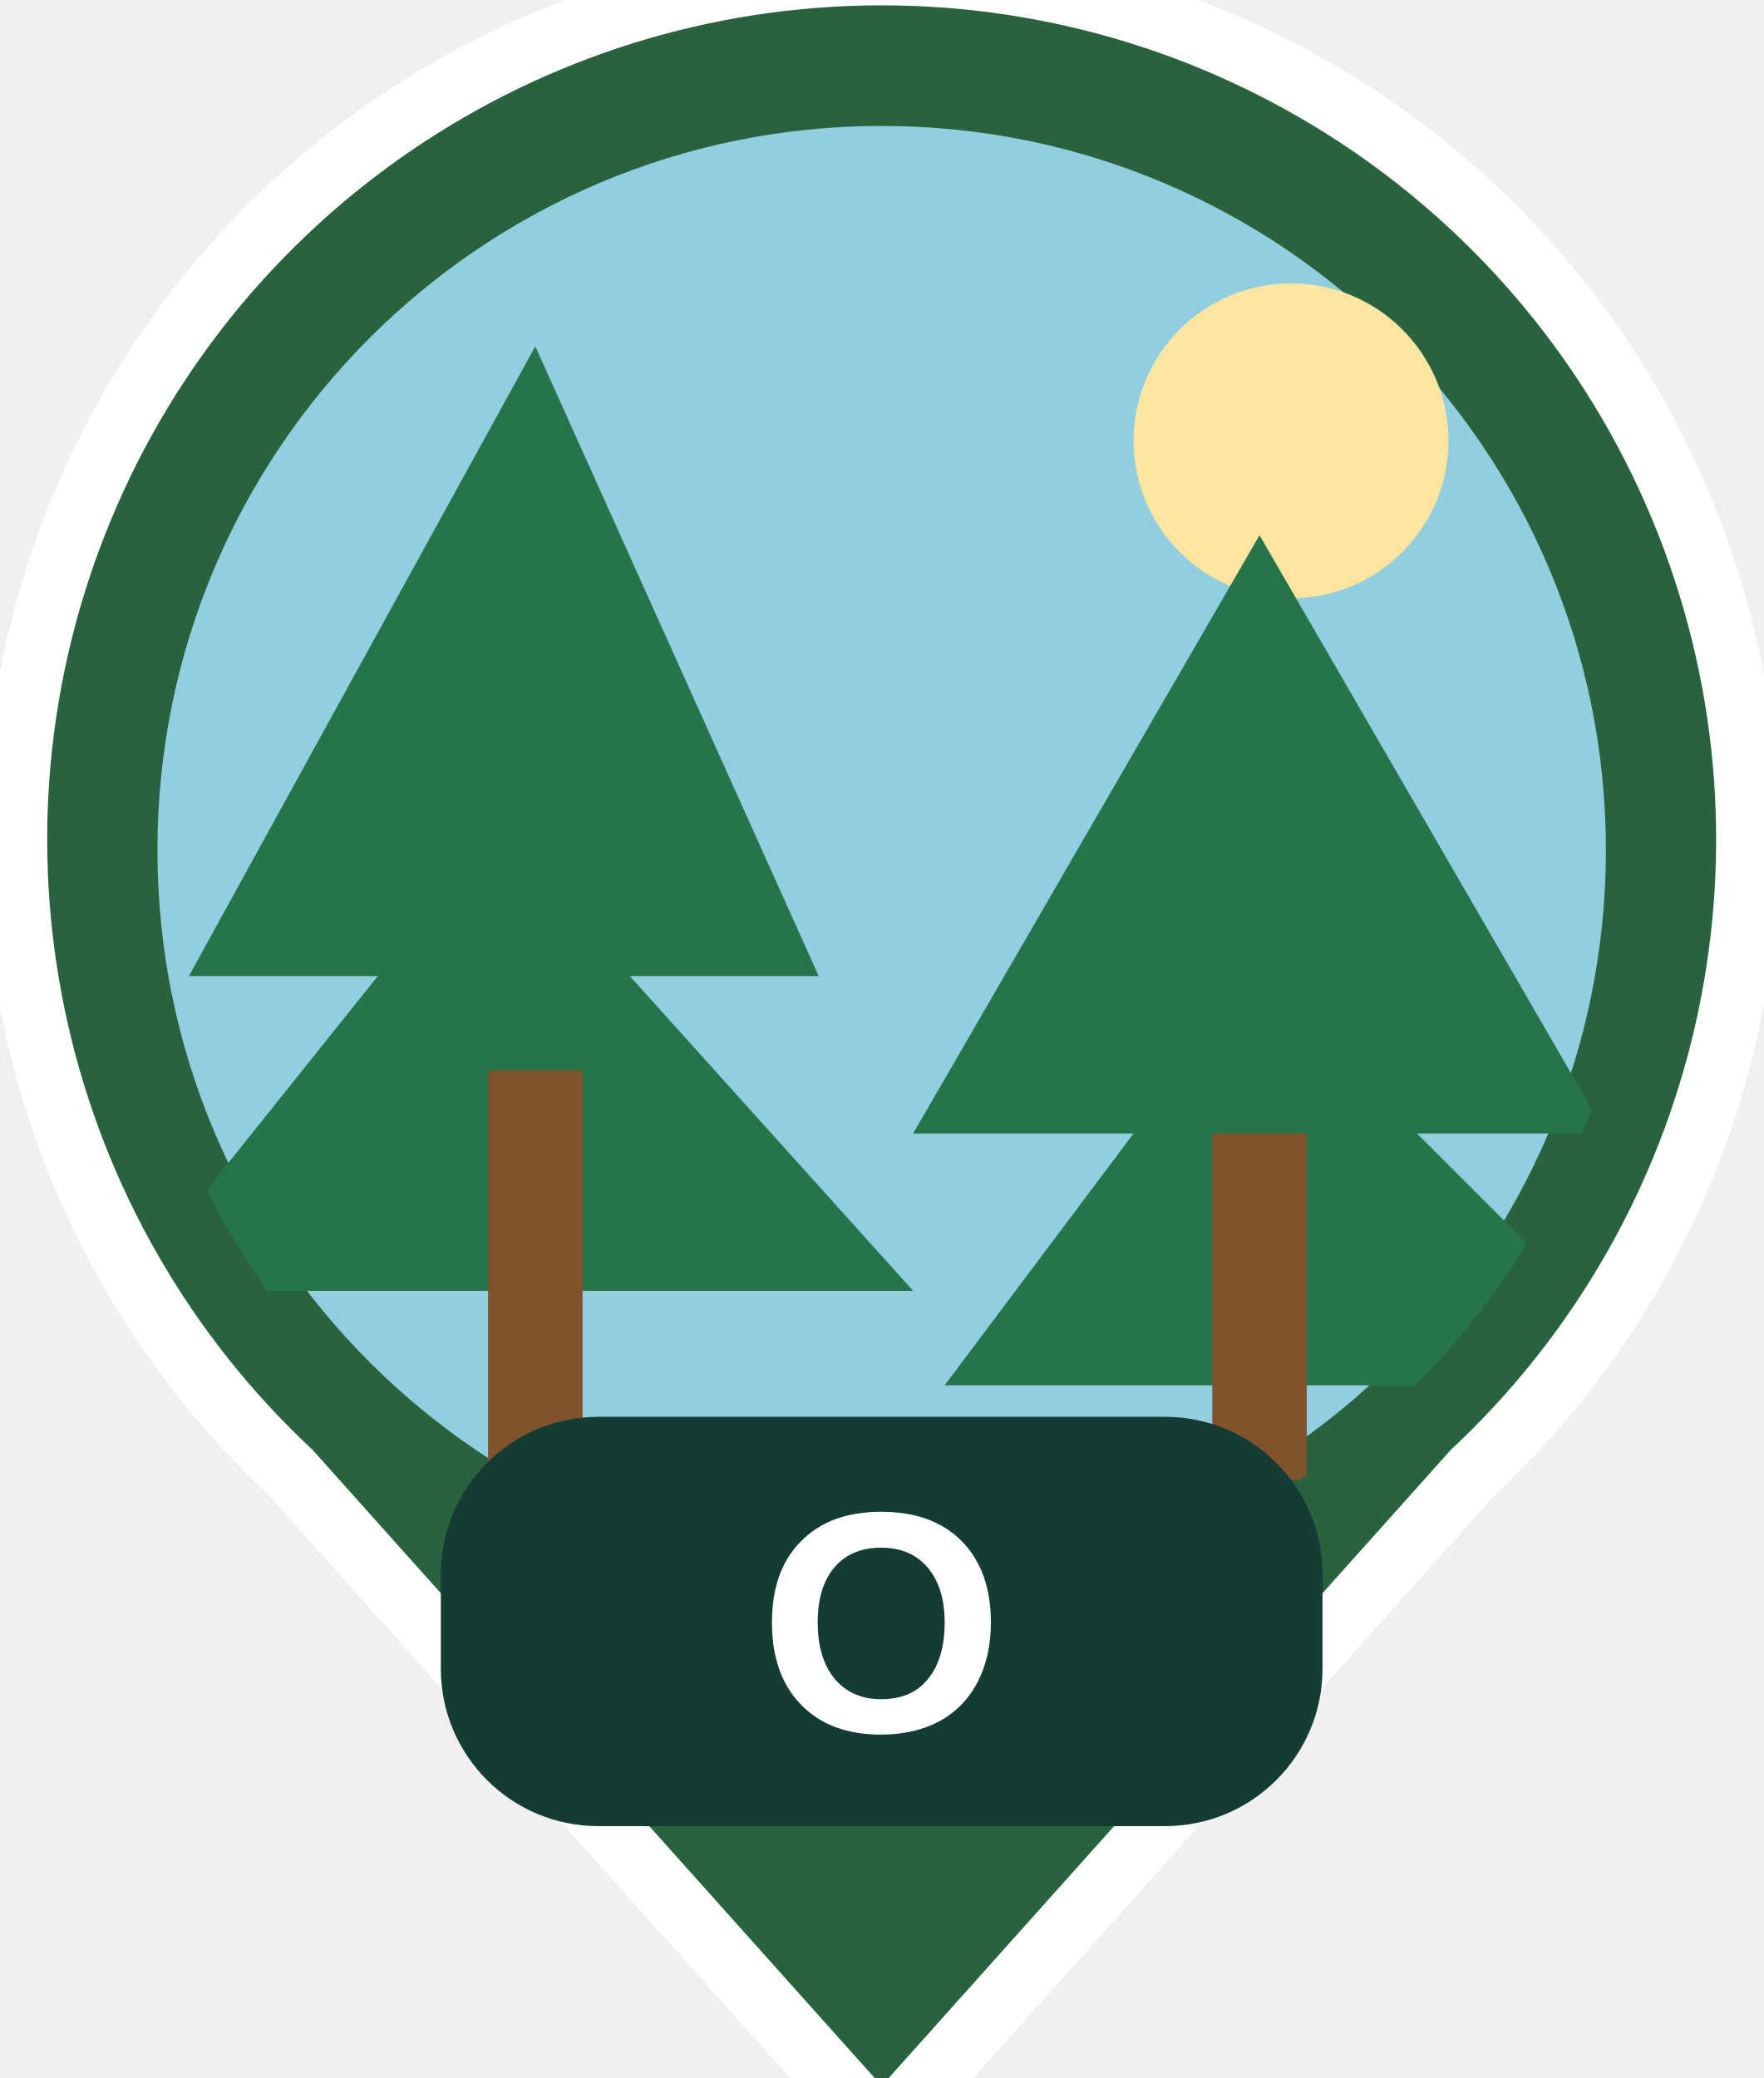
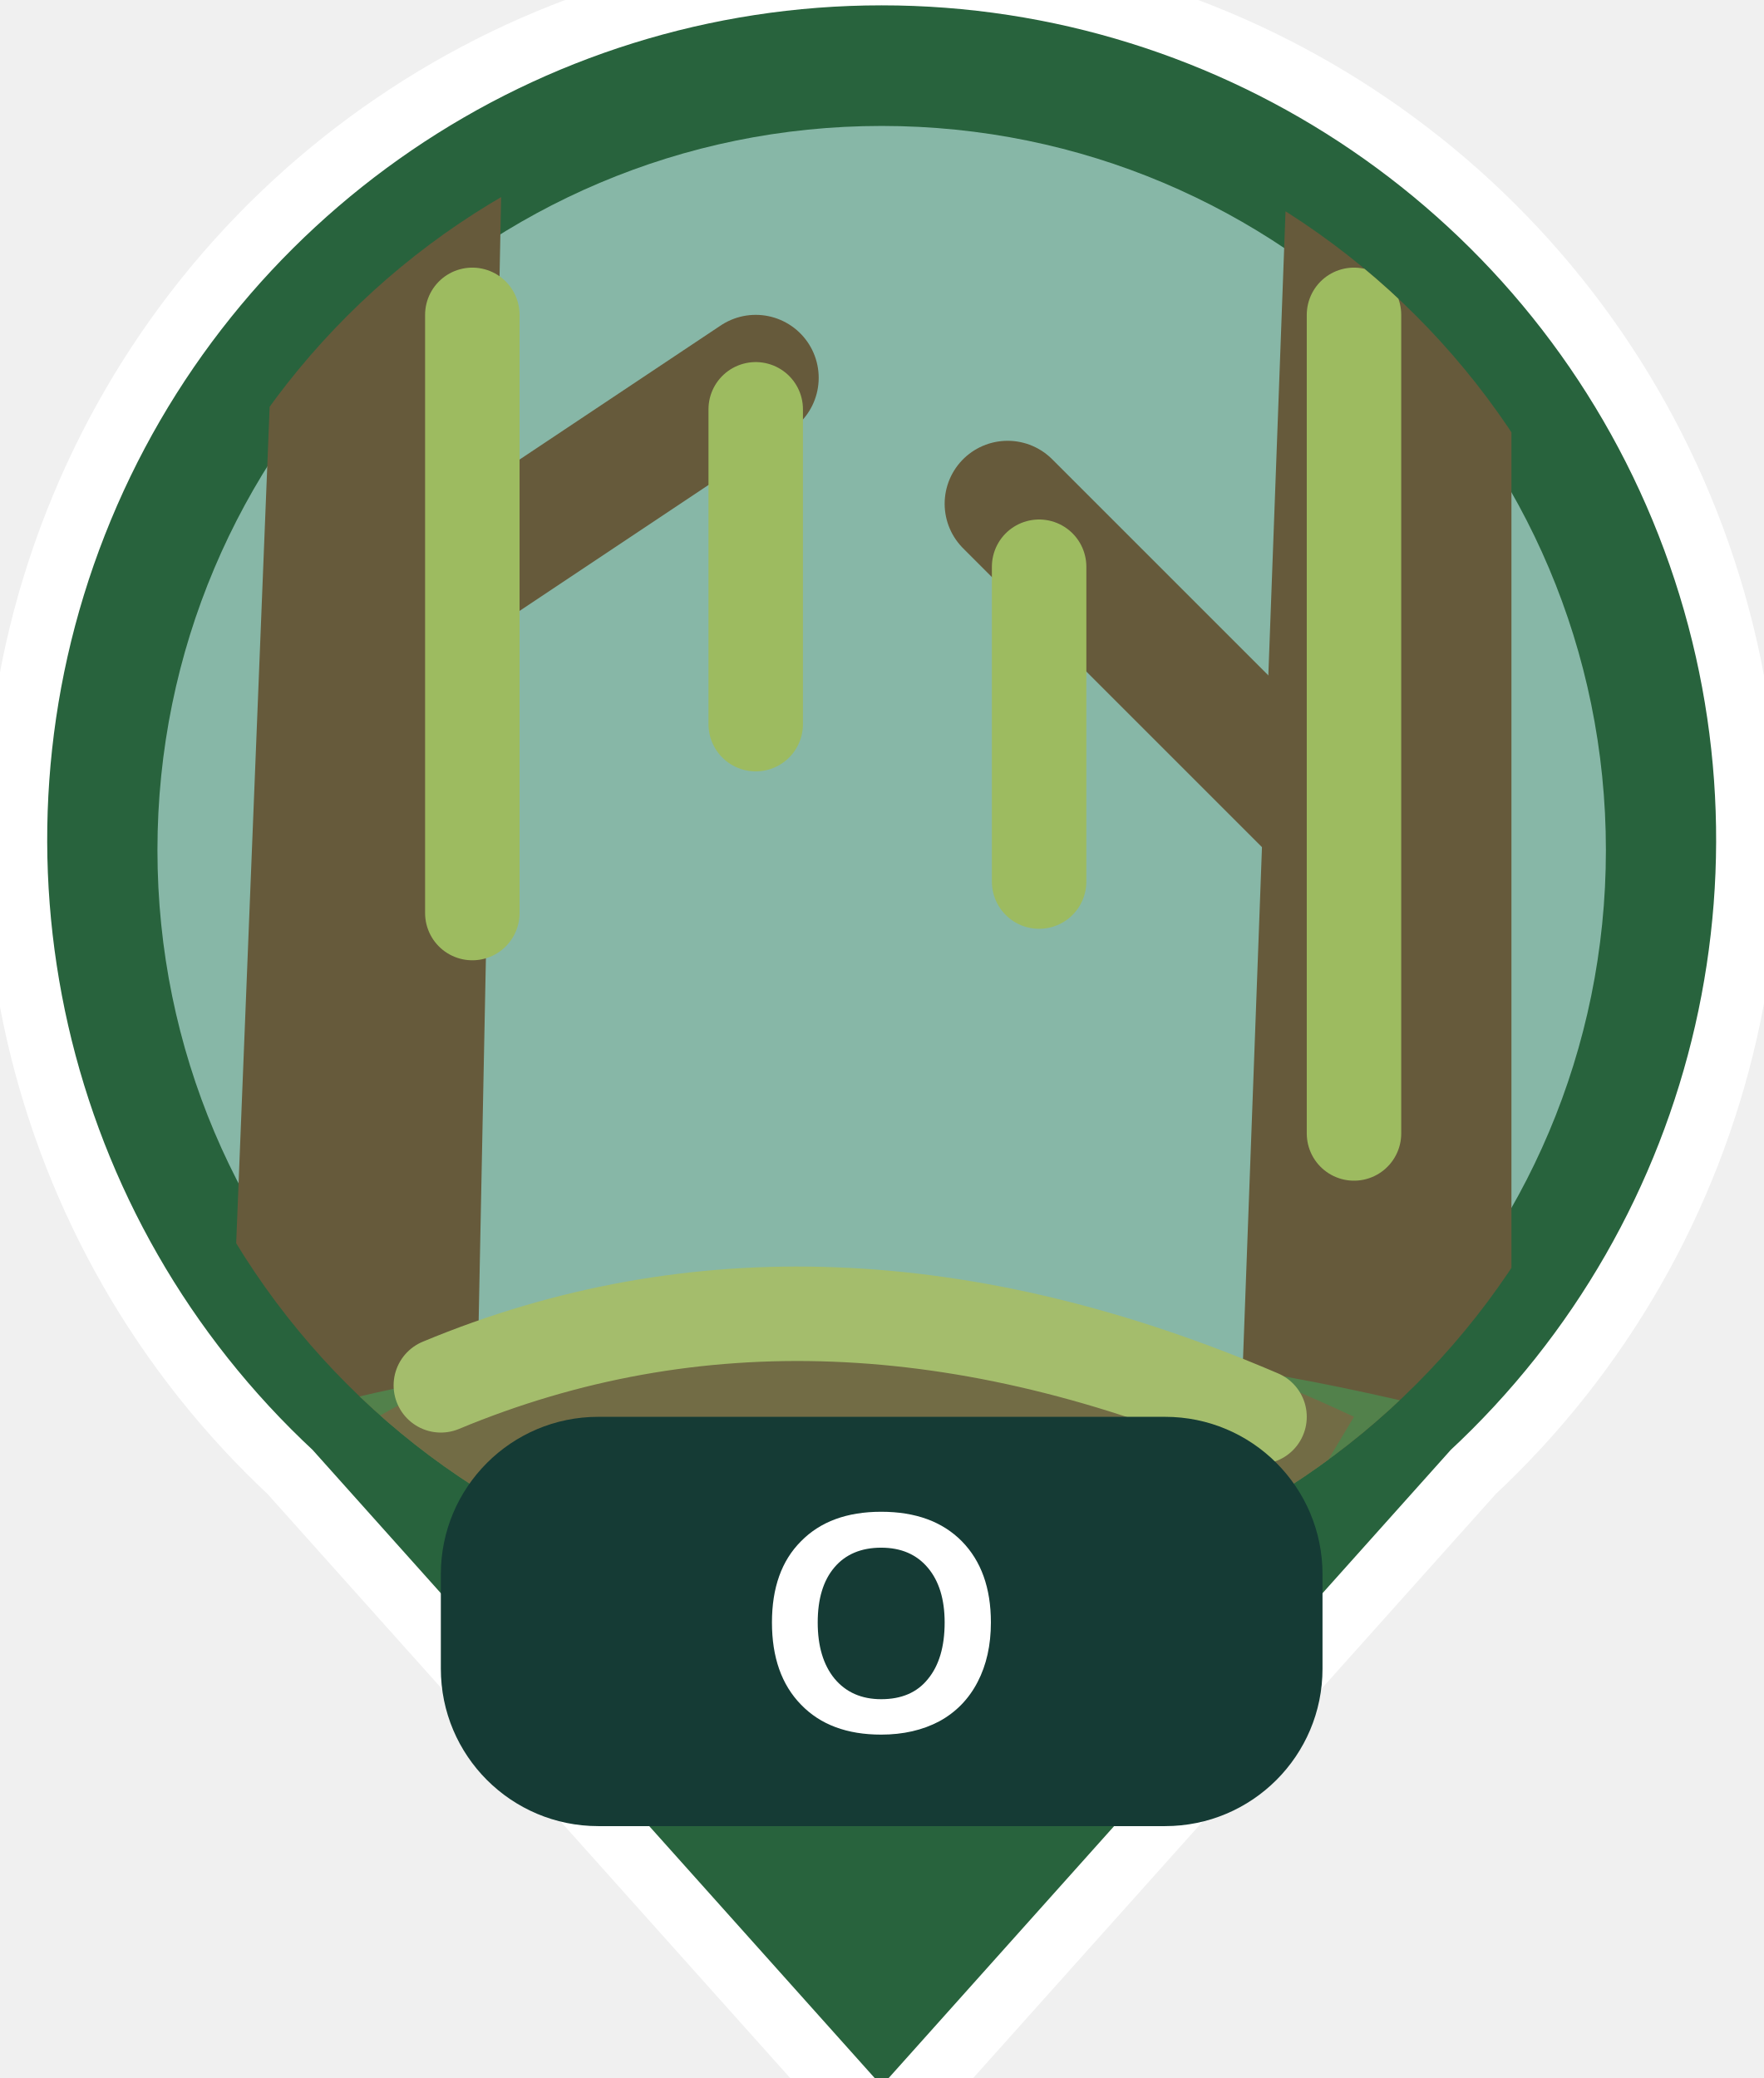
<svg xmlns="http://www.w3.org/2000/svg" viewBox="0 0 56 66">
  <defs>
    <clipPath id="scene">
      <circle cx="28" cy="27" r="24" />
    </clipPath>
  </defs>
  <path d="M28 64 11 45A25 25 0 1 1 45 45Z" fill="hsl(236,45%,27%)" stroke="white" stroke-width="7" />
  <path d="M28 64 11 45A25 25 0 1 1 45 45Z" fill="#28633d" stroke="#28633d" stroke-width="3" />
  <g clip-path="url(#scene)">
-     <circle cx="28" cy="27" r="23" fill="#91cfe0" />
-     <circle cx="41" cy="14" r="5" fill="#ffe5a0" />
-     <path d="m17 11-11 20h6L4 41h25l-9-10h6Zm23 6L29 36h7l-6 8h23l-8-8h6Z" fill="#25744a" />
-     <path d="M17 34v13m23-11v11" stroke="#81532d" stroke-width="3" />
+     <circle cx="28" cy="27" r="23" fill="#87b7a7" />
+     <path d="M9 2h7l-1 50H7Zm32 0h7v54h-9Z" fill="#665a3b" />
+     <path d="m13 21 13-9m18 16-12-11" fill="#665a3b" />
+     <path d="M12 20 24 12M43 27 32 16" fill="none" stroke="#665a3b" stroke-width="4" stroke-linejoin="round" stroke-linecap="round" />
+     <path d="M15 10v19m28-19v26M24 13v10m9-5v10" fill="none" stroke="#9dbb60" stroke-width="3" stroke-linejoin="round" stroke-linecap="round" />
+     <path d="M0 48q27-11 56 0v7H0Z" fill="#52814b" />
+     <path d="M12 45q14-8 31 0l-3 5H14Z" fill="#726c45" />
+     <path d="M14 44q12-5 26 1" fill="none" stroke="#a4bd6c" stroke-width="3" stroke-linejoin="round" stroke-linecap="round" />
  </g>
  <rect x="14" y="45" width="28" height="13" rx="5" fill="#153b35" />
  <text x="28" y="55" text-anchor="middle" font-family="Arial,sans-serif" font-size="10" font-weight="bold" fill="white">O</text>
</svg>
